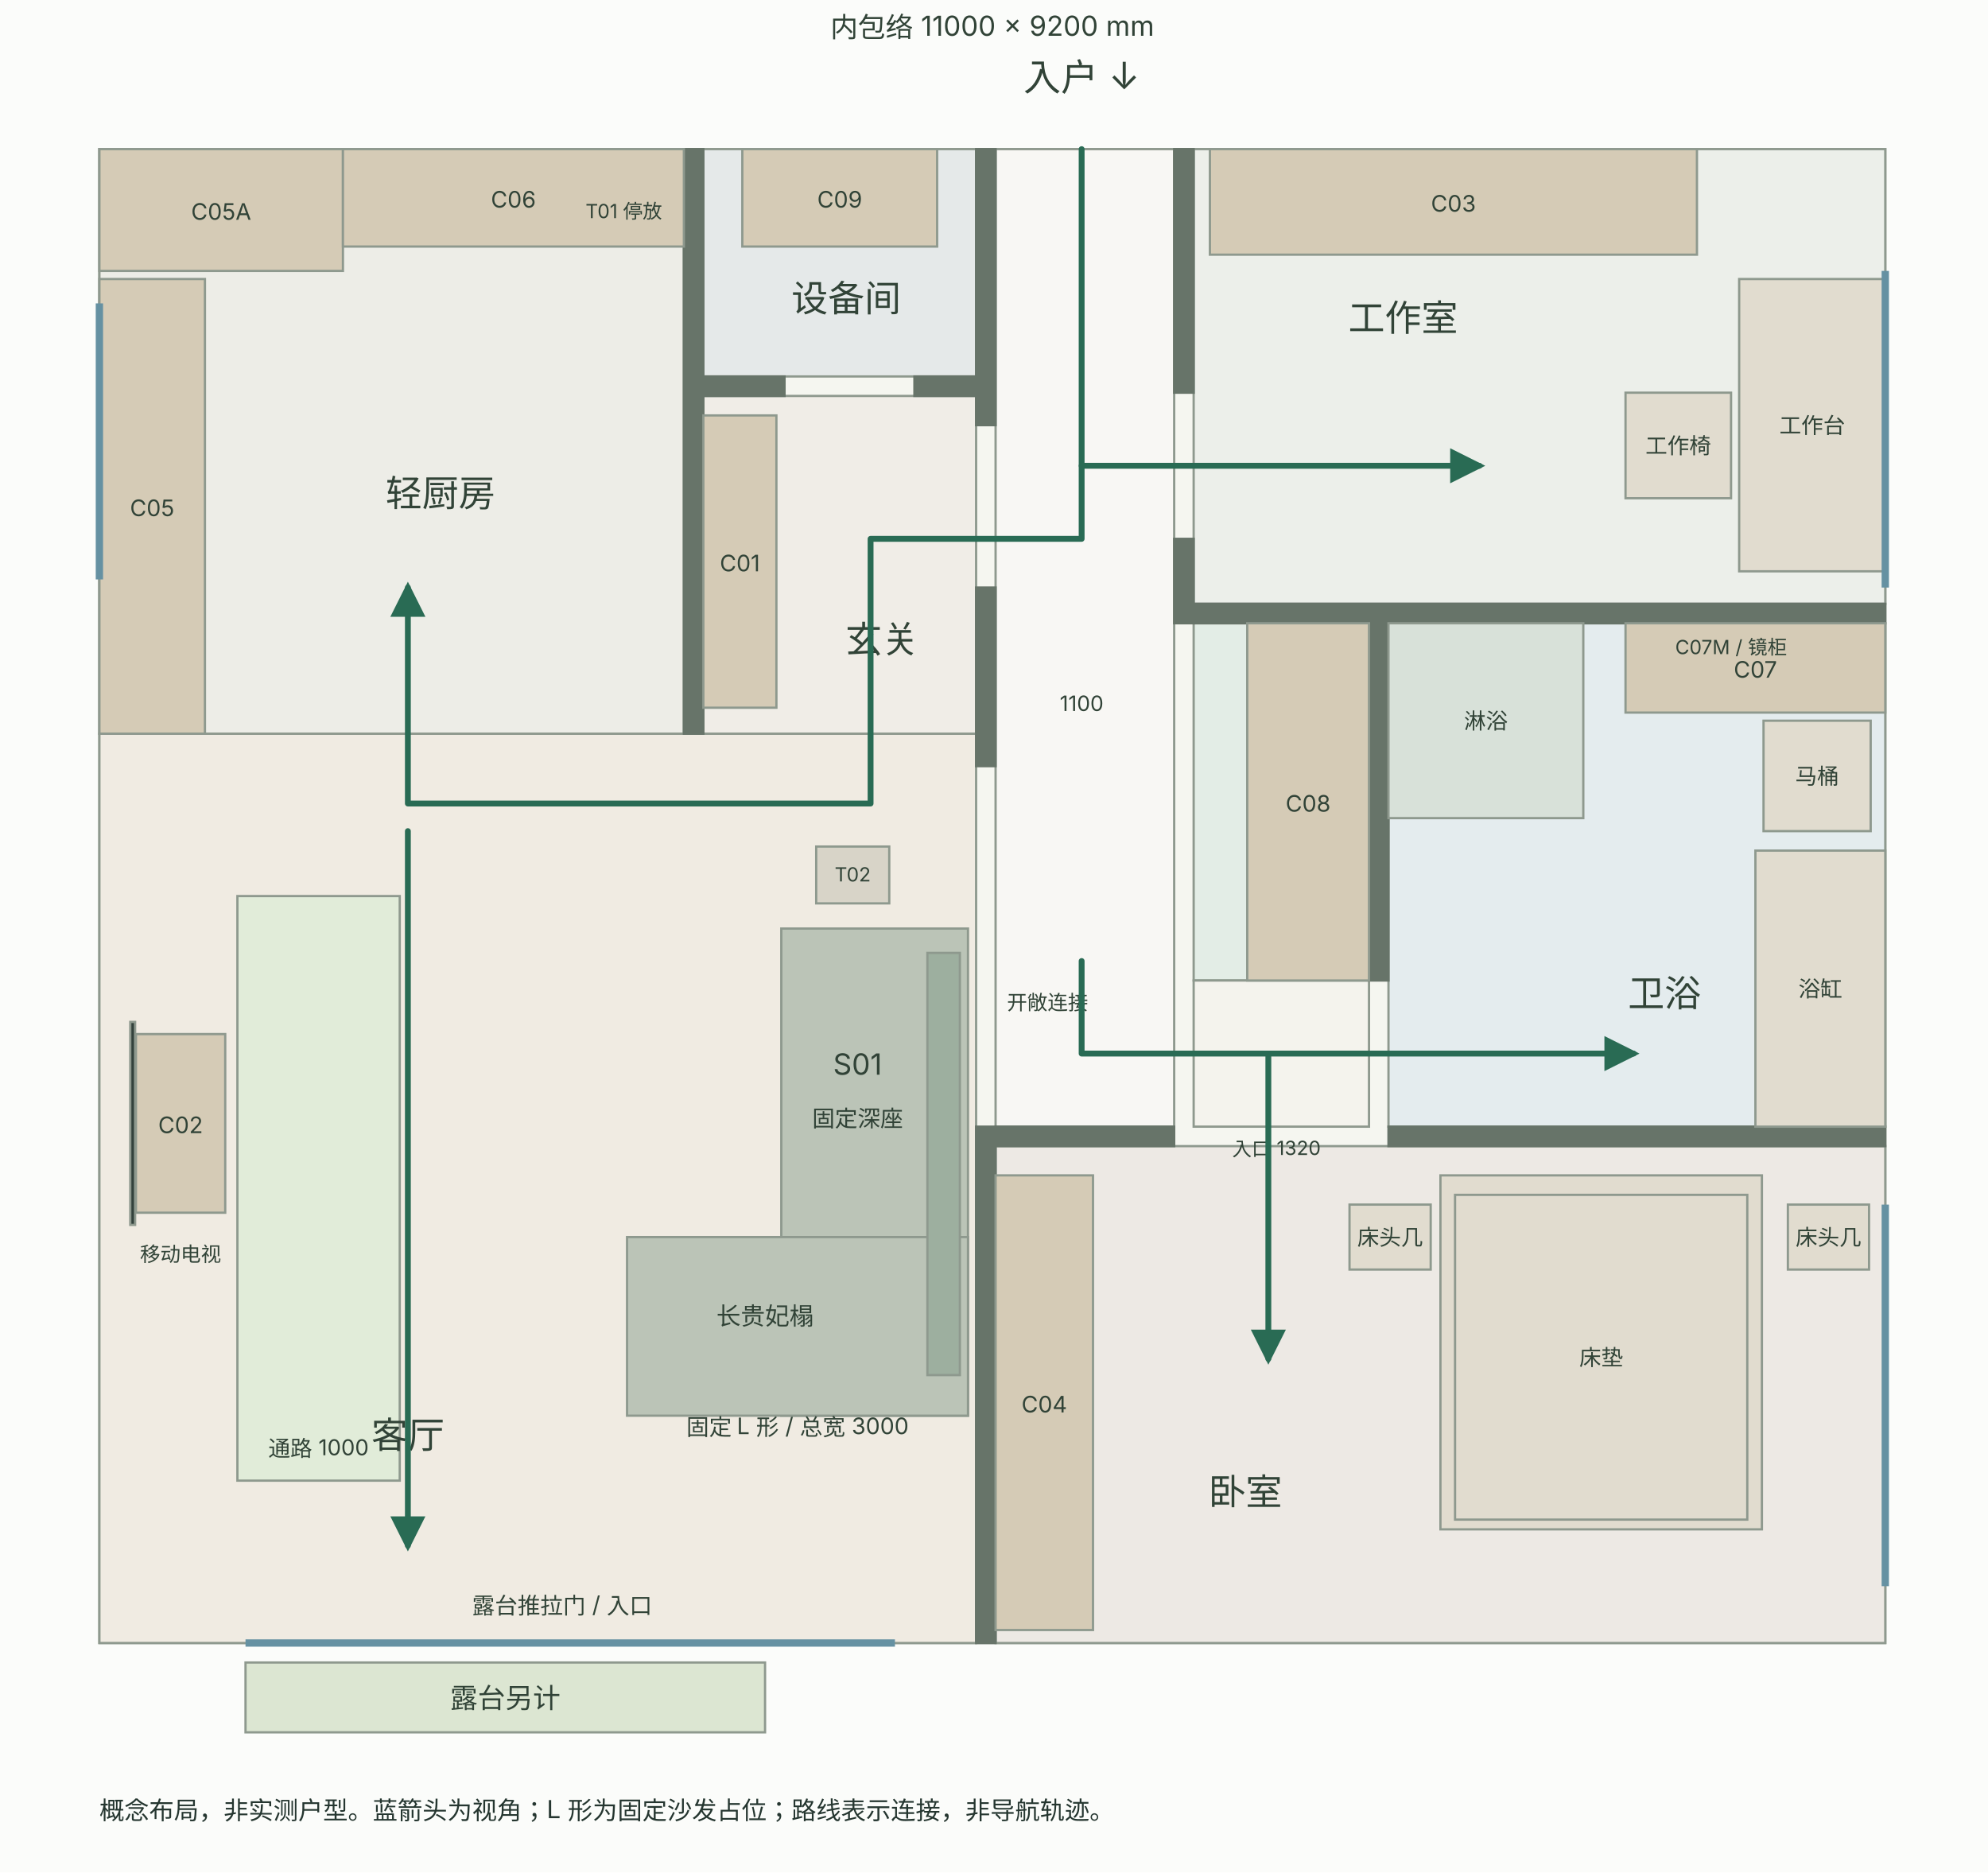
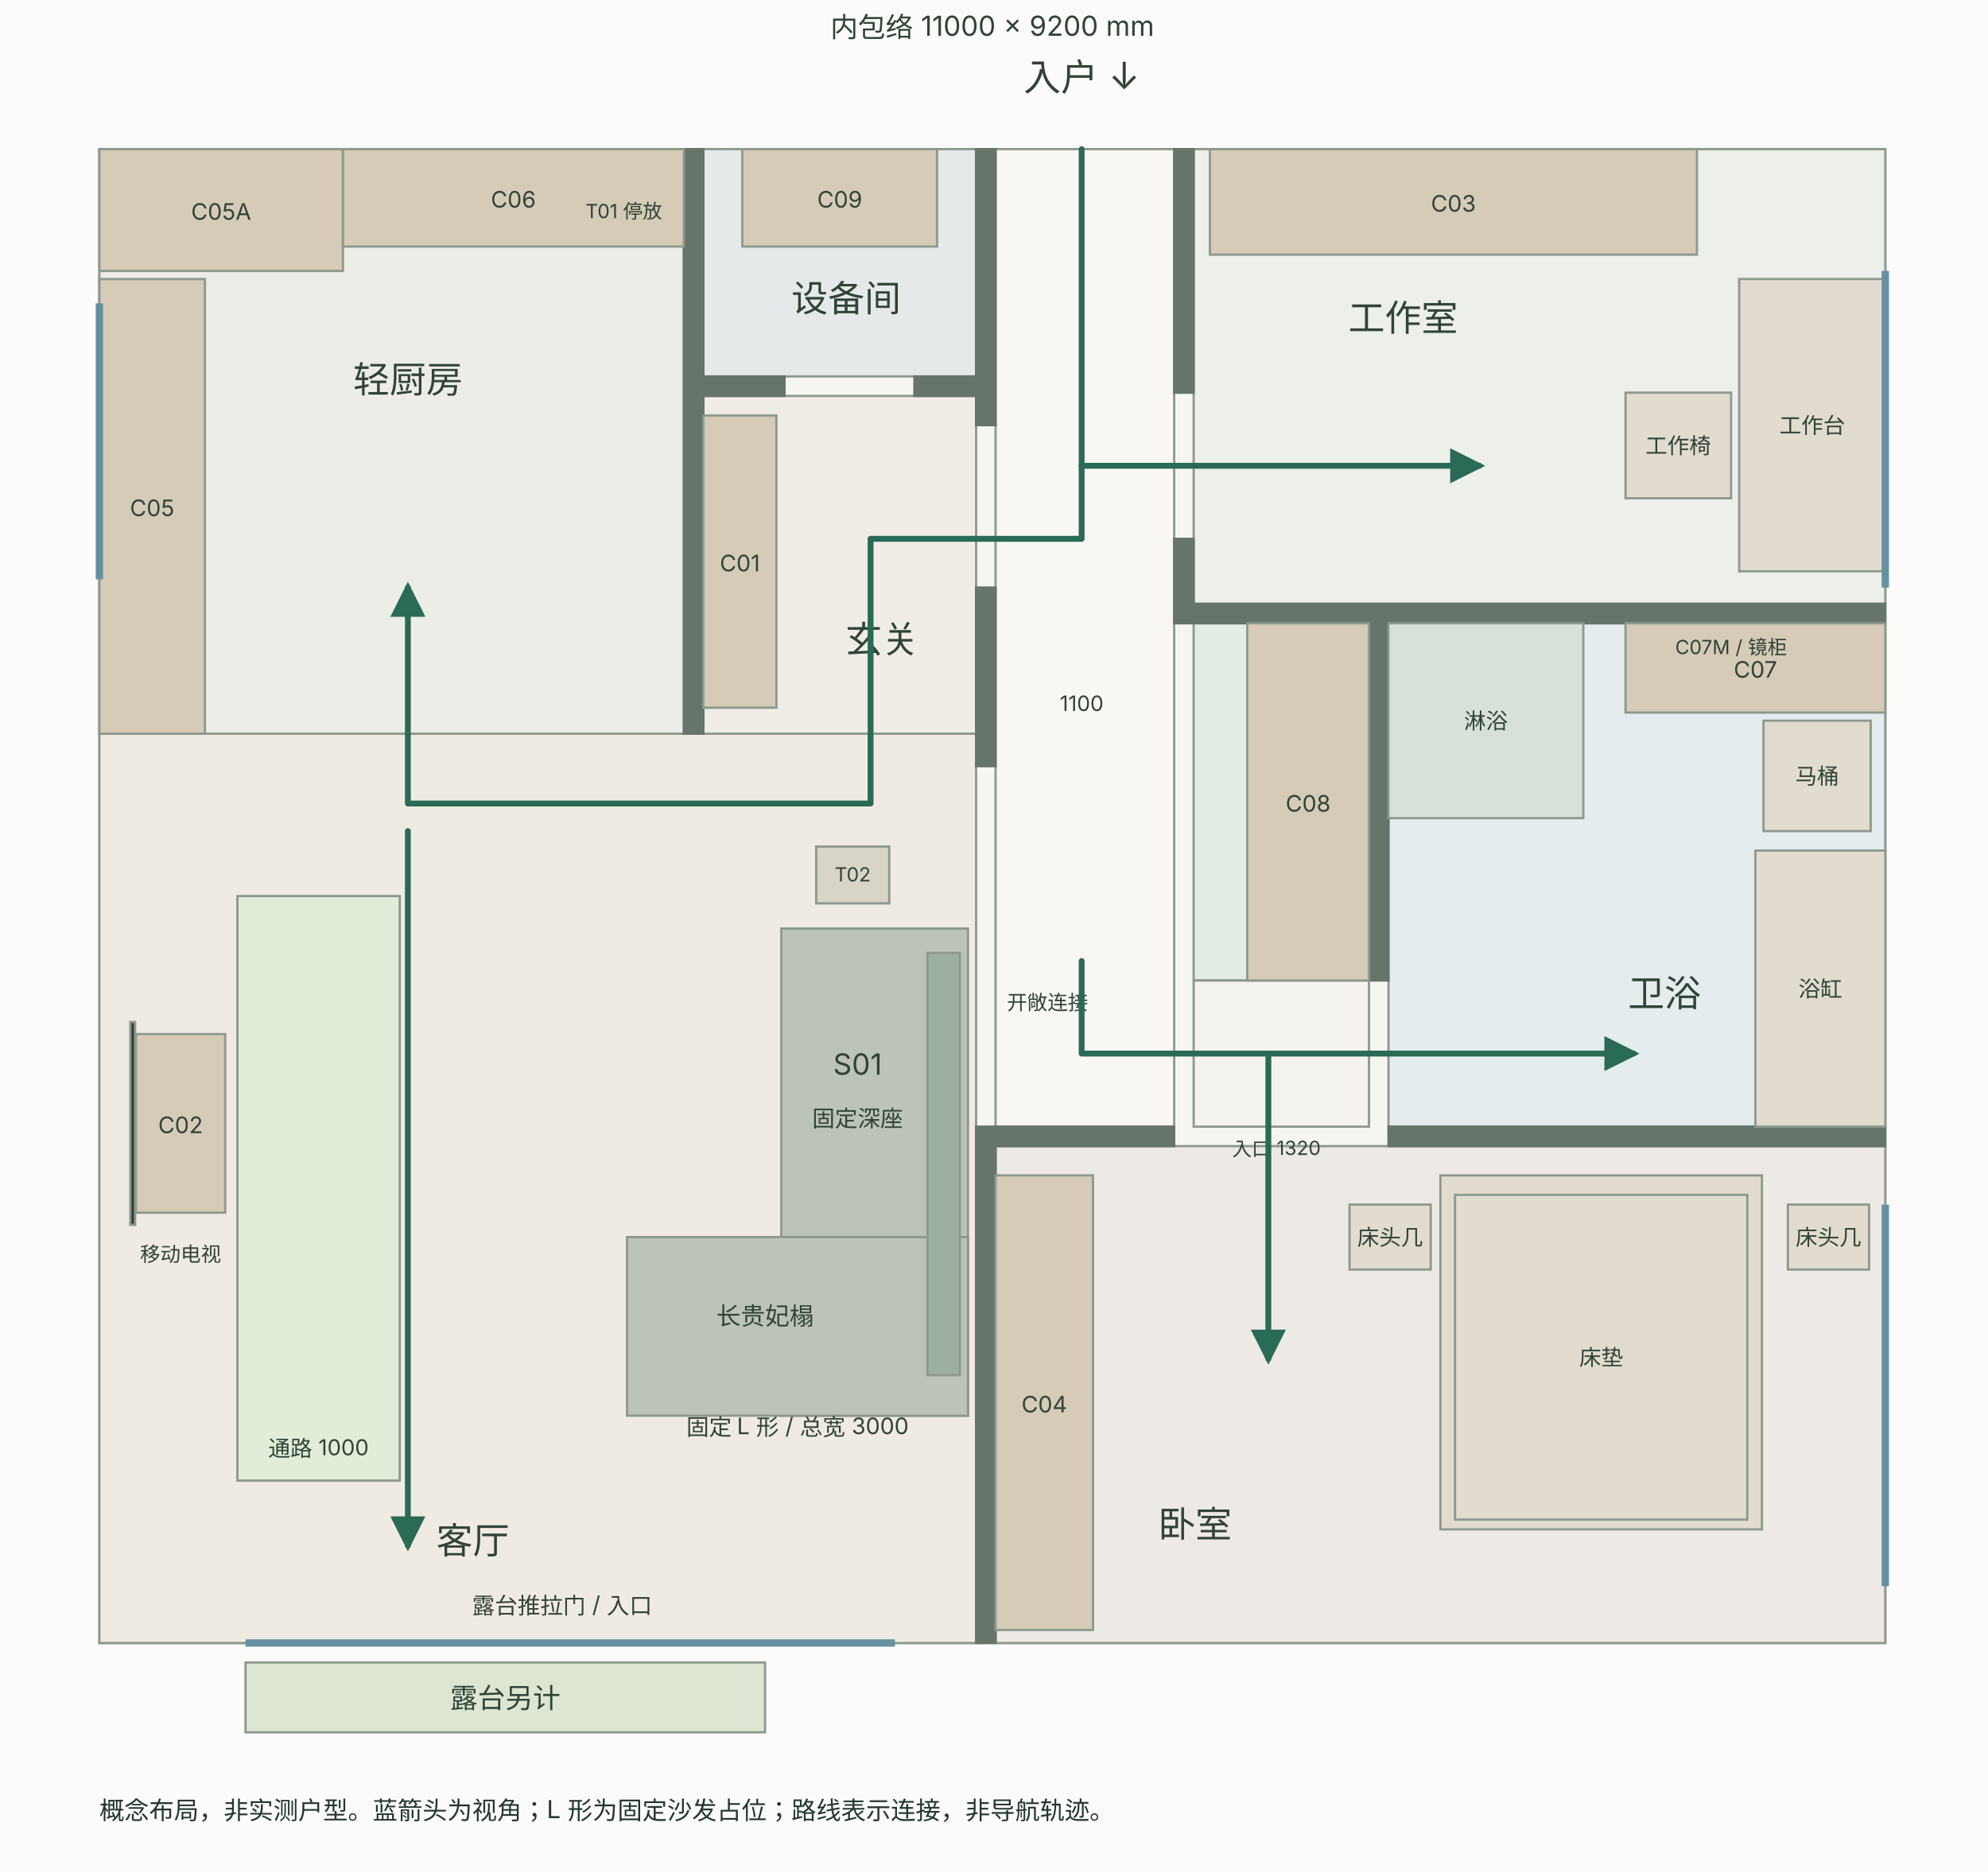
<svg xmlns="http://www.w3.org/2000/svg" viewBox="0 0 1200 1130" role="img">
  <style>text{font-family:system-ui,-apple-system,"PingFang SC","Microsoft YaHei",sans-serif;fill:#253630}.dim{fill:#68756d;font-size:13px}</style>
  <rect width="100%" height="100%" fill="#fbfcfa" />
  <g transform="translate(60 90) scale(.098)">
    <rect x="0" y="0" width="11000" height="9200" fill="#f5f6f0" stroke="#8e998e" stroke-width="14" />
    <rect x="0" y="3600" width="5400" height="5600" fill="#F0EBE2" stroke="#8e998e" stroke-width="14" />
    <rect x="0" y="0" width="3600" height="3600" fill="#EDEDE7" stroke="#8e998e" stroke-width="14" />
    <rect x="3720" y="1520" width="1680" height="2080" fill="#F0EDE7" stroke="#8e998e" stroke-width="14" />
    <rect x="3720" y="0" width="1680" height="1400" fill="#E5E9E9" stroke="#8e998e" stroke-width="14" />
    <rect x="5520" y="0" width="1100" height="6020" fill="#F8F7F4" stroke="#8e998e" stroke-width="14" />
    <rect x="6740" y="0" width="4260" height="2800" fill="#ECEFEA" stroke="#8e998e" stroke-width="14" />
    <rect x="6740" y="2920" width="1080" height="2200" fill="#E3EDE6" stroke="#8e998e" stroke-width="14" />
    <rect x="6740" y="5120" width="1080" height="900" fill="#F4F3ED" stroke="#8e998e" stroke-width="14" />
    <rect x="7940" y="2920" width="3060" height="3100" fill="#E4ECEE" stroke="#8e998e" stroke-width="14" />
    <rect x="5520" y="6140" width="5480" height="3060" fill="#EDE9E4" stroke="#8e998e" stroke-width="14" />
    <rect x="3600" y="0" width="120" height="3600" fill="#677469" stroke="#677469" stroke-width="14" />
    <rect x="3720" y="1400" width="500" height="120" fill="#677469" stroke="#677469" stroke-width="14" />
    <rect x="5020" y="1400" width="380" height="120" fill="#677469" stroke="#677469" stroke-width="14" />
    <rect x="5400" y="0" width="120" height="1700" fill="#677469" stroke="#677469" stroke-width="14" />
    <rect x="5400" y="2700" width="120" height="1100" fill="#677469" stroke="#677469" stroke-width="14" />
    <rect x="5400" y="6020" width="120" height="3180" fill="#677469" stroke="#677469" stroke-width="14" />
    <rect x="6620" y="0" width="120" height="1500" fill="#677469" stroke="#677469" stroke-width="14" />
    <rect x="6620" y="2400" width="120" height="520" fill="#677469" stroke="#677469" stroke-width="14" />
    <rect x="6740" y="2800" width="4260" height="120" fill="#677469" stroke="#677469" stroke-width="14" />
    <rect x="7820" y="2920" width="120" height="2200" fill="#677469" stroke="#677469" stroke-width="14" />
    <rect x="5520" y="6020" width="1100" height="120" fill="#677469" stroke="#677469" stroke-width="14" />
    <rect x="7940" y="6020" width="3060" height="120" fill="#677469" stroke="#677469" stroke-width="14" />
    <rect x="3720" y="1640" width="450" height="1800" fill="#d5cbb6" stroke="#8e998e" stroke-width="14" />
    <text x="3945.0" y="2600.0" font-size="140" text-anchor="middle" style="fill:#314337">C01</text>
    <rect x="225" y="5450" width="550" height="1100" fill="#d5cbb6" stroke="#8e998e" stroke-width="14" />
    <text x="500.0" y="6060.0" font-size="140" text-anchor="middle" style="fill:#314337">C02</text>
    <rect x="6840" y="0" width="3000" height="650" fill="#d5cbb6" stroke="#8e998e" stroke-width="14" />
    <text x="8340.0" y="385.0" font-size="140" text-anchor="middle" style="fill:#314337">C03</text>
    <rect x="5520" y="6320" width="600" height="2800" fill="#d5cbb6" stroke="#8e998e" stroke-width="14" />
    <text x="5820.0" y="7780.0" font-size="140" text-anchor="middle" style="fill:#314337">C04</text>
    <rect x="0" y="800" width="650" height="2800" fill="#d5cbb6" stroke="#8e998e" stroke-width="14" />
    <text x="325.0" y="2260.0" font-size="140" text-anchor="middle" style="fill:#314337">C05</text>
    <rect x="0" y="0" width="1500" height="750" fill="#d5cbb6" stroke="#8e998e" stroke-width="14" />
    <text x="750.0" y="435.0" font-size="140" text-anchor="middle" style="fill:#314337">C05A</text>
    <rect x="1500" y="0" width="2100" height="600" fill="#d5cbb6" stroke="#8e998e" stroke-width="14" />
    <text x="2550.0" y="360.0" font-size="140" text-anchor="middle" style="fill:#314337">C06</text>
    <rect x="9400" y="2920" width="1600" height="550" fill="#d5cbb6" stroke="#8e998e" stroke-width="14" />
    <text x="10200.0" y="3255.0" font-size="140" text-anchor="middle" style="fill:#314337">C07</text>
    <rect x="7070" y="2920" width="750" height="2200" fill="#d5cbb6" stroke="#8e998e" stroke-width="14" />
    <text x="7445.0" y="4080.0" font-size="140" text-anchor="middle" style="fill:#314337">C08</text>
    <rect x="3960" y="0" width="1200" height="600" fill="#d5cbb6" stroke="#8e998e" stroke-width="14" />
    <text x="4560.0" y="360.0" font-size="140" text-anchor="middle" style="fill:#314337">C09</text>
    <defs>
      <marker id="viewarrow" markerWidth="6" markerHeight="6" refX="5" refY="3" orient="auto">
        <path d="M0 0 L6 3 L0 6" fill="#647d92" />
      </marker>
    </defs>
    <rect x="4200" y="4800" width="1150" height="3000" fill="#bbc4b7" stroke="#8e998e" stroke-width="14" />
    <rect x="3250" y="6700" width="2100" height="1100" fill="#bbc4b7" stroke="#8e998e" stroke-width="14" />
    <rect x="5100" y="4950" width="200" height="2600" fill="#9daf9f" stroke="#8e998e" stroke-width="14" />
    <text x="4670" y="5700" font-size="180" text-anchor="middle" style="fill:#314337">S01</text>
    <text x="4670" y="6020" font-size="140" text-anchor="middle" style="fill:#314337">固定深座</text>
    <text x="4100" y="7240" font-size="150" text-anchor="middle" style="fill:#314337">长贵妃榻</text>
    <text x="4300" y="7920" font-size="140" text-anchor="middle" style="fill:#314337">固定 L 形 / 总宽 3000</text>
    <rect x="850" y="4600" width="1000" height="3600" fill="#e1ecd9" stroke="#8e998e" stroke-width="14" />
    <text x="1350" y="8050" font-size="135" text-anchor="middle" style="fill:#314337">通路 1000</text>
    <rect x="4415" y="4295" width="450" height="350" fill="#d8d4c8" stroke="#8e998e" stroke-width="14" />
    <text x="4640" y="4510" font-size="120" text-anchor="middle" style="fill:#314337">T02</text>
    <rect x="7700" y="6500" width="500" height="400" fill="#e1dccf" stroke="#8e998e" stroke-width="14" />
    <text x="7950.0" y="6750.0" font-size="135" text-anchor="middle" style="fill:#314337">床头几</text>
    <rect x="10400" y="6500" width="500" height="400" fill="#e1dccf" stroke="#8e998e" stroke-width="14" />
    <text x="10650.0" y="6750.0" font-size="135" text-anchor="middle" style="fill:#314337">床头几</text>
    <rect x="8260" y="6320" width="1980" height="2180" fill="#e1dccf" stroke="#8e998e" stroke-width="14" />
    <text x="9250.0" y="7460.0" font-size="135" text-anchor="middle" style="fill:#314337">床架</text>
    <rect x="8350" y="6440" width="1800" height="2000" fill="#e1dccf" stroke="#8e998e" stroke-width="14" />
    <text x="9250.0" y="7490.0" font-size="135" text-anchor="middle" style="fill:#314337">床垫</text>
    <rect x="10100" y="800" width="900" height="1800" fill="#e1dccf" stroke="#8e998e" stroke-width="14" />
    <text x="10550.0" y="1750.0" font-size="135" text-anchor="middle" style="fill:#314337">工作台</text>
    <rect x="9400" y="1500" width="650" height="650" fill="#e1dccf" stroke="#8e998e" stroke-width="14" />
    <text x="9725.0" y="1875.0" font-size="135" text-anchor="middle" style="fill:#314337">工作椅</text>
    <rect x="7940" y="2920" width="1200" height="1200" fill="#d8e1d9" stroke="#8e998e" stroke-width="14" />
    <text x="8540.0" y="3570.0" font-size="135" text-anchor="middle" style="fill:#314337">淋浴</text>
    <rect x="10200" y="4320" width="800" height="1700" fill="#e1dccf" stroke="#8e998e" stroke-width="14" />
    <text x="10600.0" y="5220.0" font-size="135" text-anchor="middle" style="fill:#314337">浴缸</text>
    <rect x="10250" y="3520" width="660" height="680" fill="#e1dccf" stroke="#8e998e" stroke-width="14" />
    <text x="10580.0" y="3910.0" font-size="135" text-anchor="middle" style="fill:#314337">马桶</text>
    <text x="10050" y="3110" font-size="120" text-anchor="middle" style="fill:#314337">C07M / 镜柜</text>
    <text x="3230" y="425" font-size="120" text-anchor="middle" style="fill:#314337">T01 停放</text>
    <rect x="190" y="5375" width="30" height="1250" fill="#33423c" stroke="#8e998e" stroke-width="14" />
    <text x="500" y="6850" font-size="125" text-anchor="middle" style="fill:#314337">移动电视</text>
    <text x="5840" y="5300" font-size="125" text-anchor="middle" style="fill:#314337">开敞连接</text>
    <text x="7250" y="6200" font-size="120" text-anchor="middle" style="fill:#314337">入口 1320</text>
    <path d="M0 950 L0 2650" stroke="#6591a2" stroke-width="45" />
    <path d="M11000 750 L11000 2700" stroke="#6591a2" stroke-width="45" />
    <path d="M11000 6500 L11000 8850" stroke="#6591a2" stroke-width="45" />
    <path d="M900 9200 L4900 9200" stroke="#6591a2" stroke-width="45" />
    <text x="2850" y="9020" font-size="140" text-anchor="middle" style="fill:#314337">露台推拉门 / 入口</text>
-     <text x="1900" y="8000" font-size="225" text-anchor="middle" style="fill:#314337">客厅</text>
-     <text x="2100" y="2200" font-size="225" text-anchor="middle" style="fill:#314337">轻厨房</text>
+     <text x="2300" y="8650" font-size="225" text-anchor="middle" style="fill:#314337">客厅</text>
+     <text x="1900" y="1500" font-size="225" text-anchor="middle" style="fill:#314337">轻厨房</text>
    <text x="4820" y="3100" font-size="225" text-anchor="middle" style="fill:#314337">玄关</text>
    <text x="4600" y="1000" font-size="225" text-anchor="middle" style="fill:#314337">设备间</text>
    <text x="8030" y="1120" font-size="225" text-anchor="middle" style="fill:#314337">工作室</text>
-     <text x="7060" y="8350" font-size="225" text-anchor="middle" style="fill:#314337">卧室</text>
+     <text x="6750" y="8550" font-size="225" text-anchor="middle" style="fill:#314337">卧室</text>
    <text x="9640" y="5280" font-size="225" text-anchor="middle" style="fill:#314337">卫浴</text>
    <text x="6050" y="3460" font-size="130" text-anchor="middle" style="fill:#314337">1100</text>
    <text x="6050" y="-360" font-size="230" text-anchor="middle" style="fill:#314337">入户 ↓</text>
    <text x="5500" y="-690" font-size="170" text-anchor="middle" style="fill:#314337">内包络 11000 × 9200 mm</text>
    <rect x="900" y="9320" width="3200" height="430" fill="#dce6d2" stroke="#8e998e" stroke-width="14" />
    <text x="2500" y="9600" font-size="170" text-anchor="middle" style="fill:#314337">露台另计</text>
    <defs>
      <marker id="arrow" markerWidth="6" markerHeight="6" refX="5" refY="3" orient="auto">
        <path d="M0 0 L6 3 L0 6" fill="#296b54" />
      </marker>
    </defs>
    <polyline points="6050,0 6050,2400 4750,2400 4750,4030 1900,4030 1900,2700" fill="none" stroke="#296b54" stroke-width="36" stroke-linecap="round" stroke-linejoin="round" marker-end="url(#arrow)" />
    <polyline points="1900,4200 1900,8600" fill="none" stroke="#296b54" stroke-width="36" stroke-linecap="round" stroke-linejoin="round" marker-end="url(#arrow)" />
    <polyline points="6050,5000 6050,5570 7300,5570 9450,5570" fill="none" stroke="#296b54" stroke-width="36" stroke-linecap="round" stroke-linejoin="round" marker-end="url(#arrow)" />
    <polyline points="7200,5570 7200,7450" fill="none" stroke="#296b54" stroke-width="36" stroke-linecap="round" stroke-linejoin="round" marker-end="url(#arrow)" />
    <polyline points="6050,1950 8500,1950" fill="none" stroke="#296b54" stroke-width="36" stroke-linecap="round" stroke-linejoin="round" marker-end="url(#arrow)" />
  </g>
  <text x="60" y="1098" text-anchor="start" font-size="15" class="">概念布局，非实测户型。蓝箭头为视角；L 形为固定沙发占位；路线表示连接，非导航轨迹。</text>
</svg>
